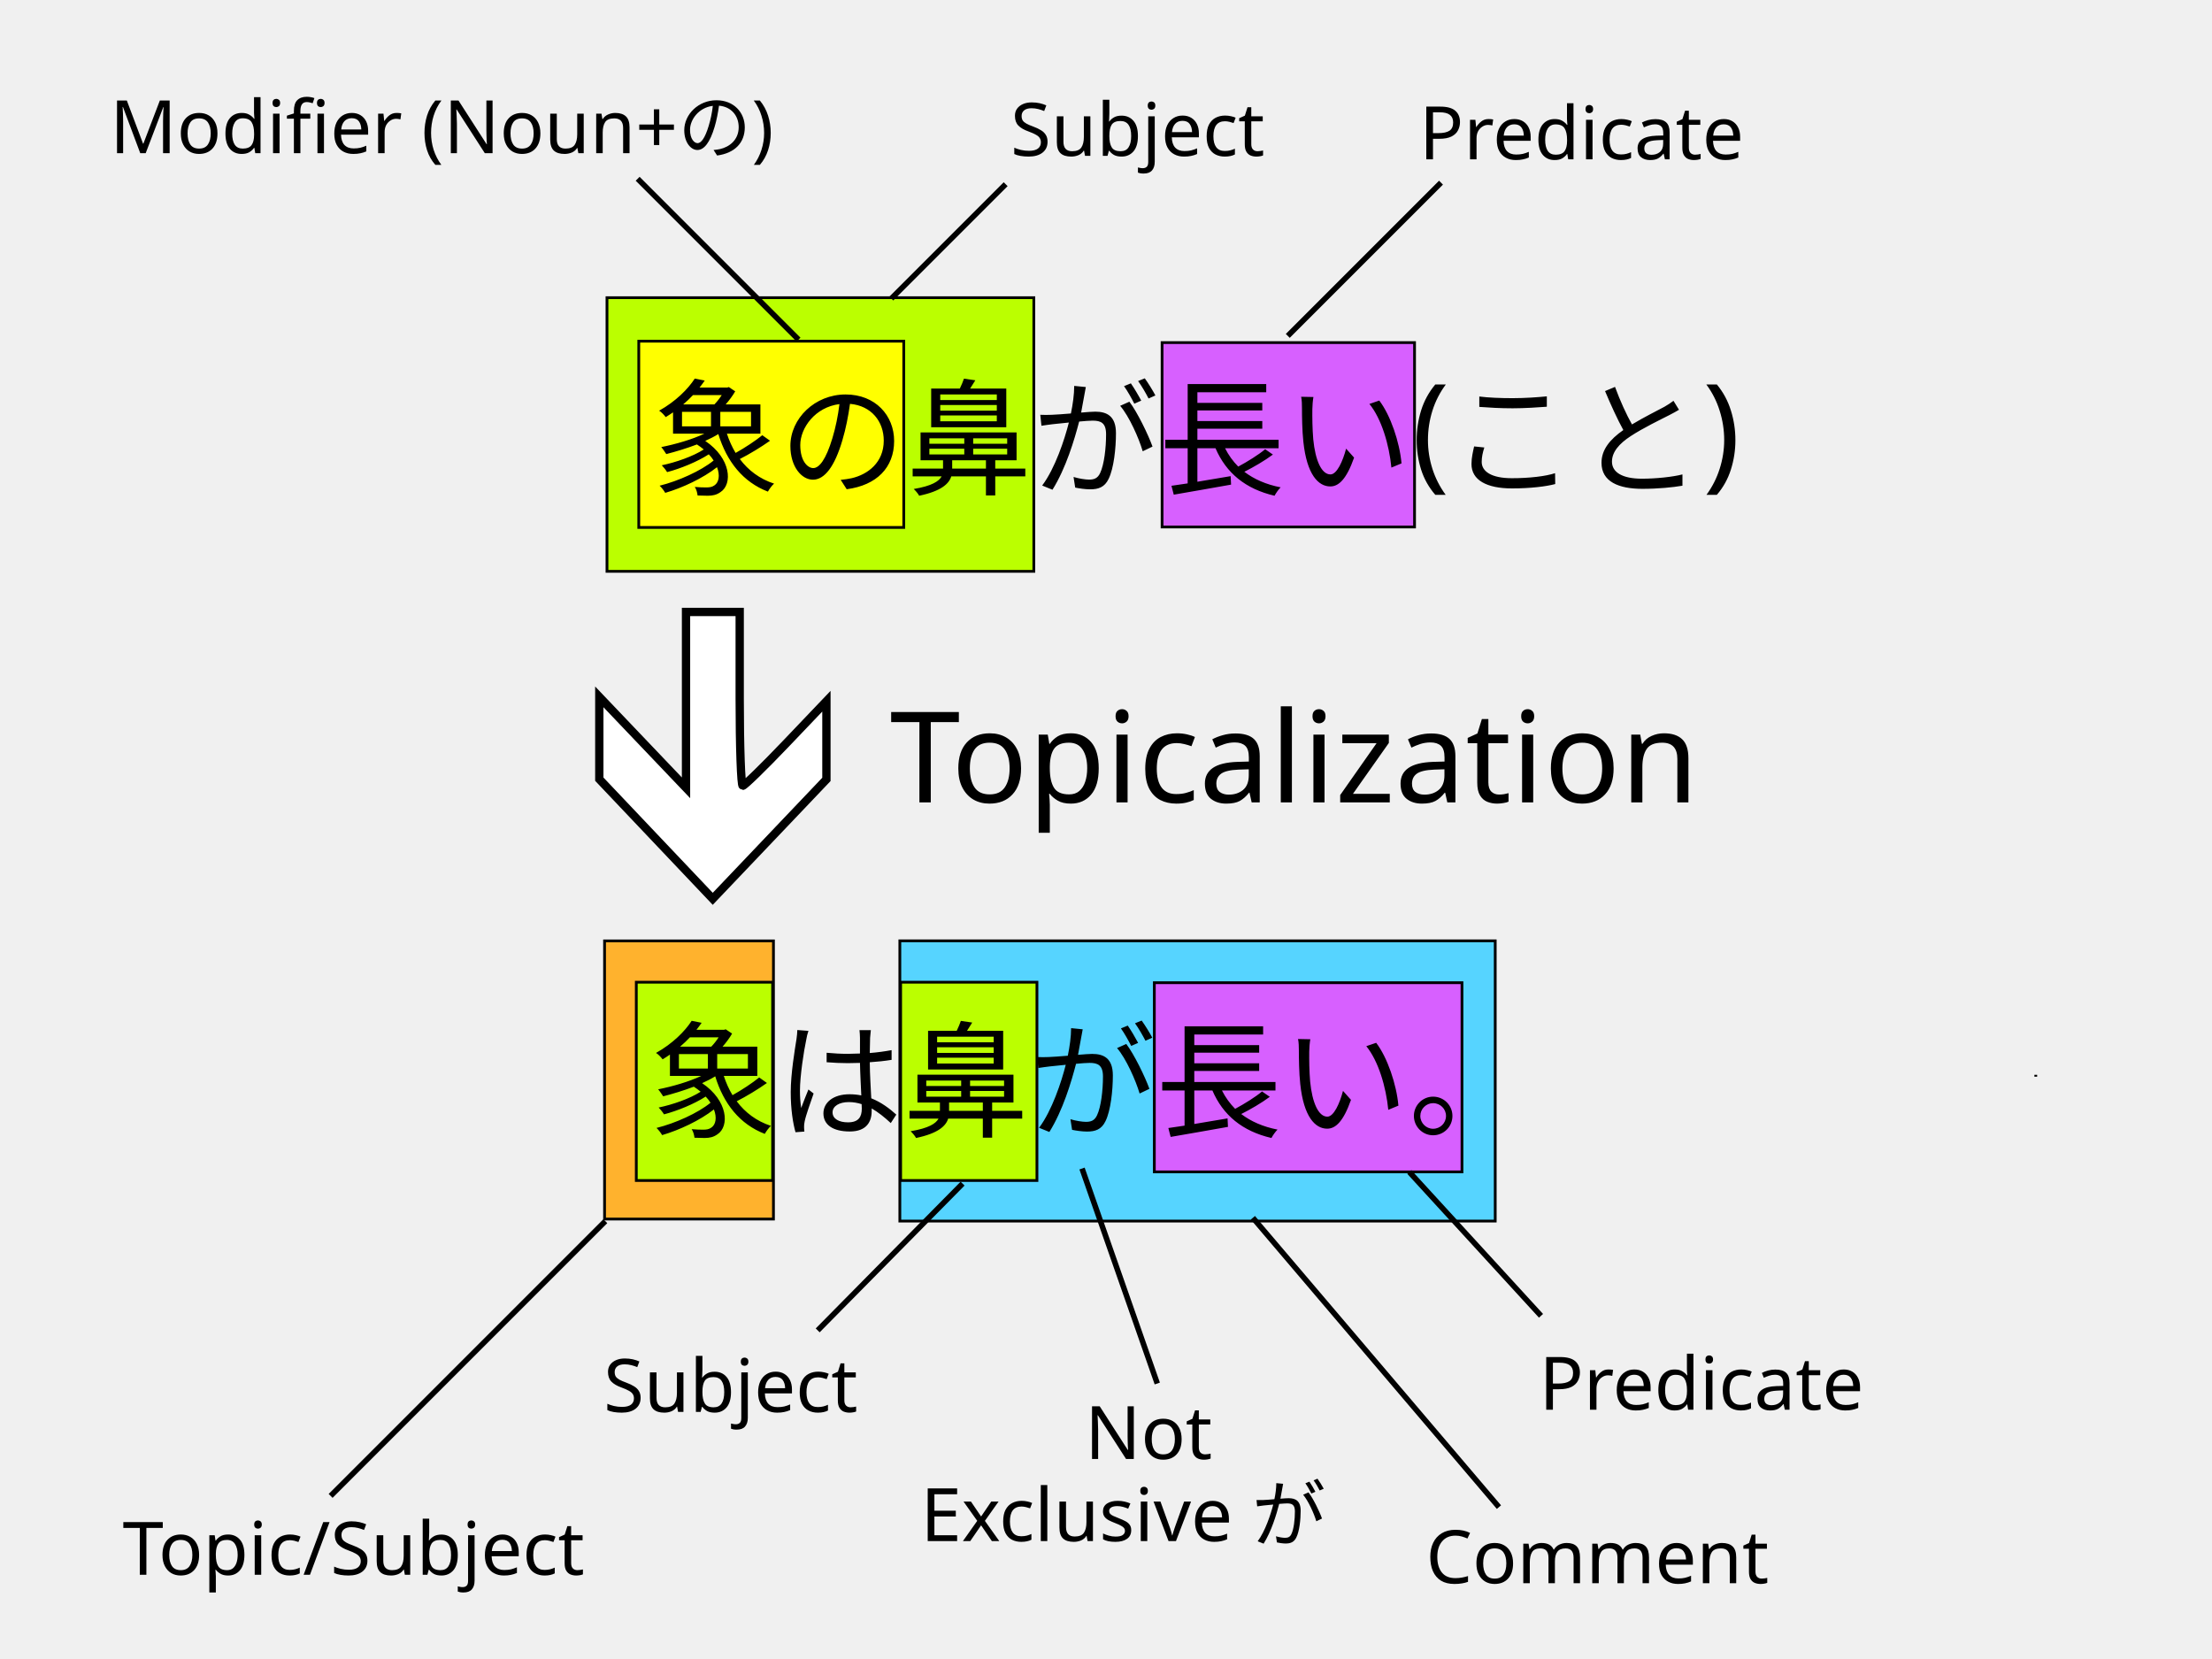
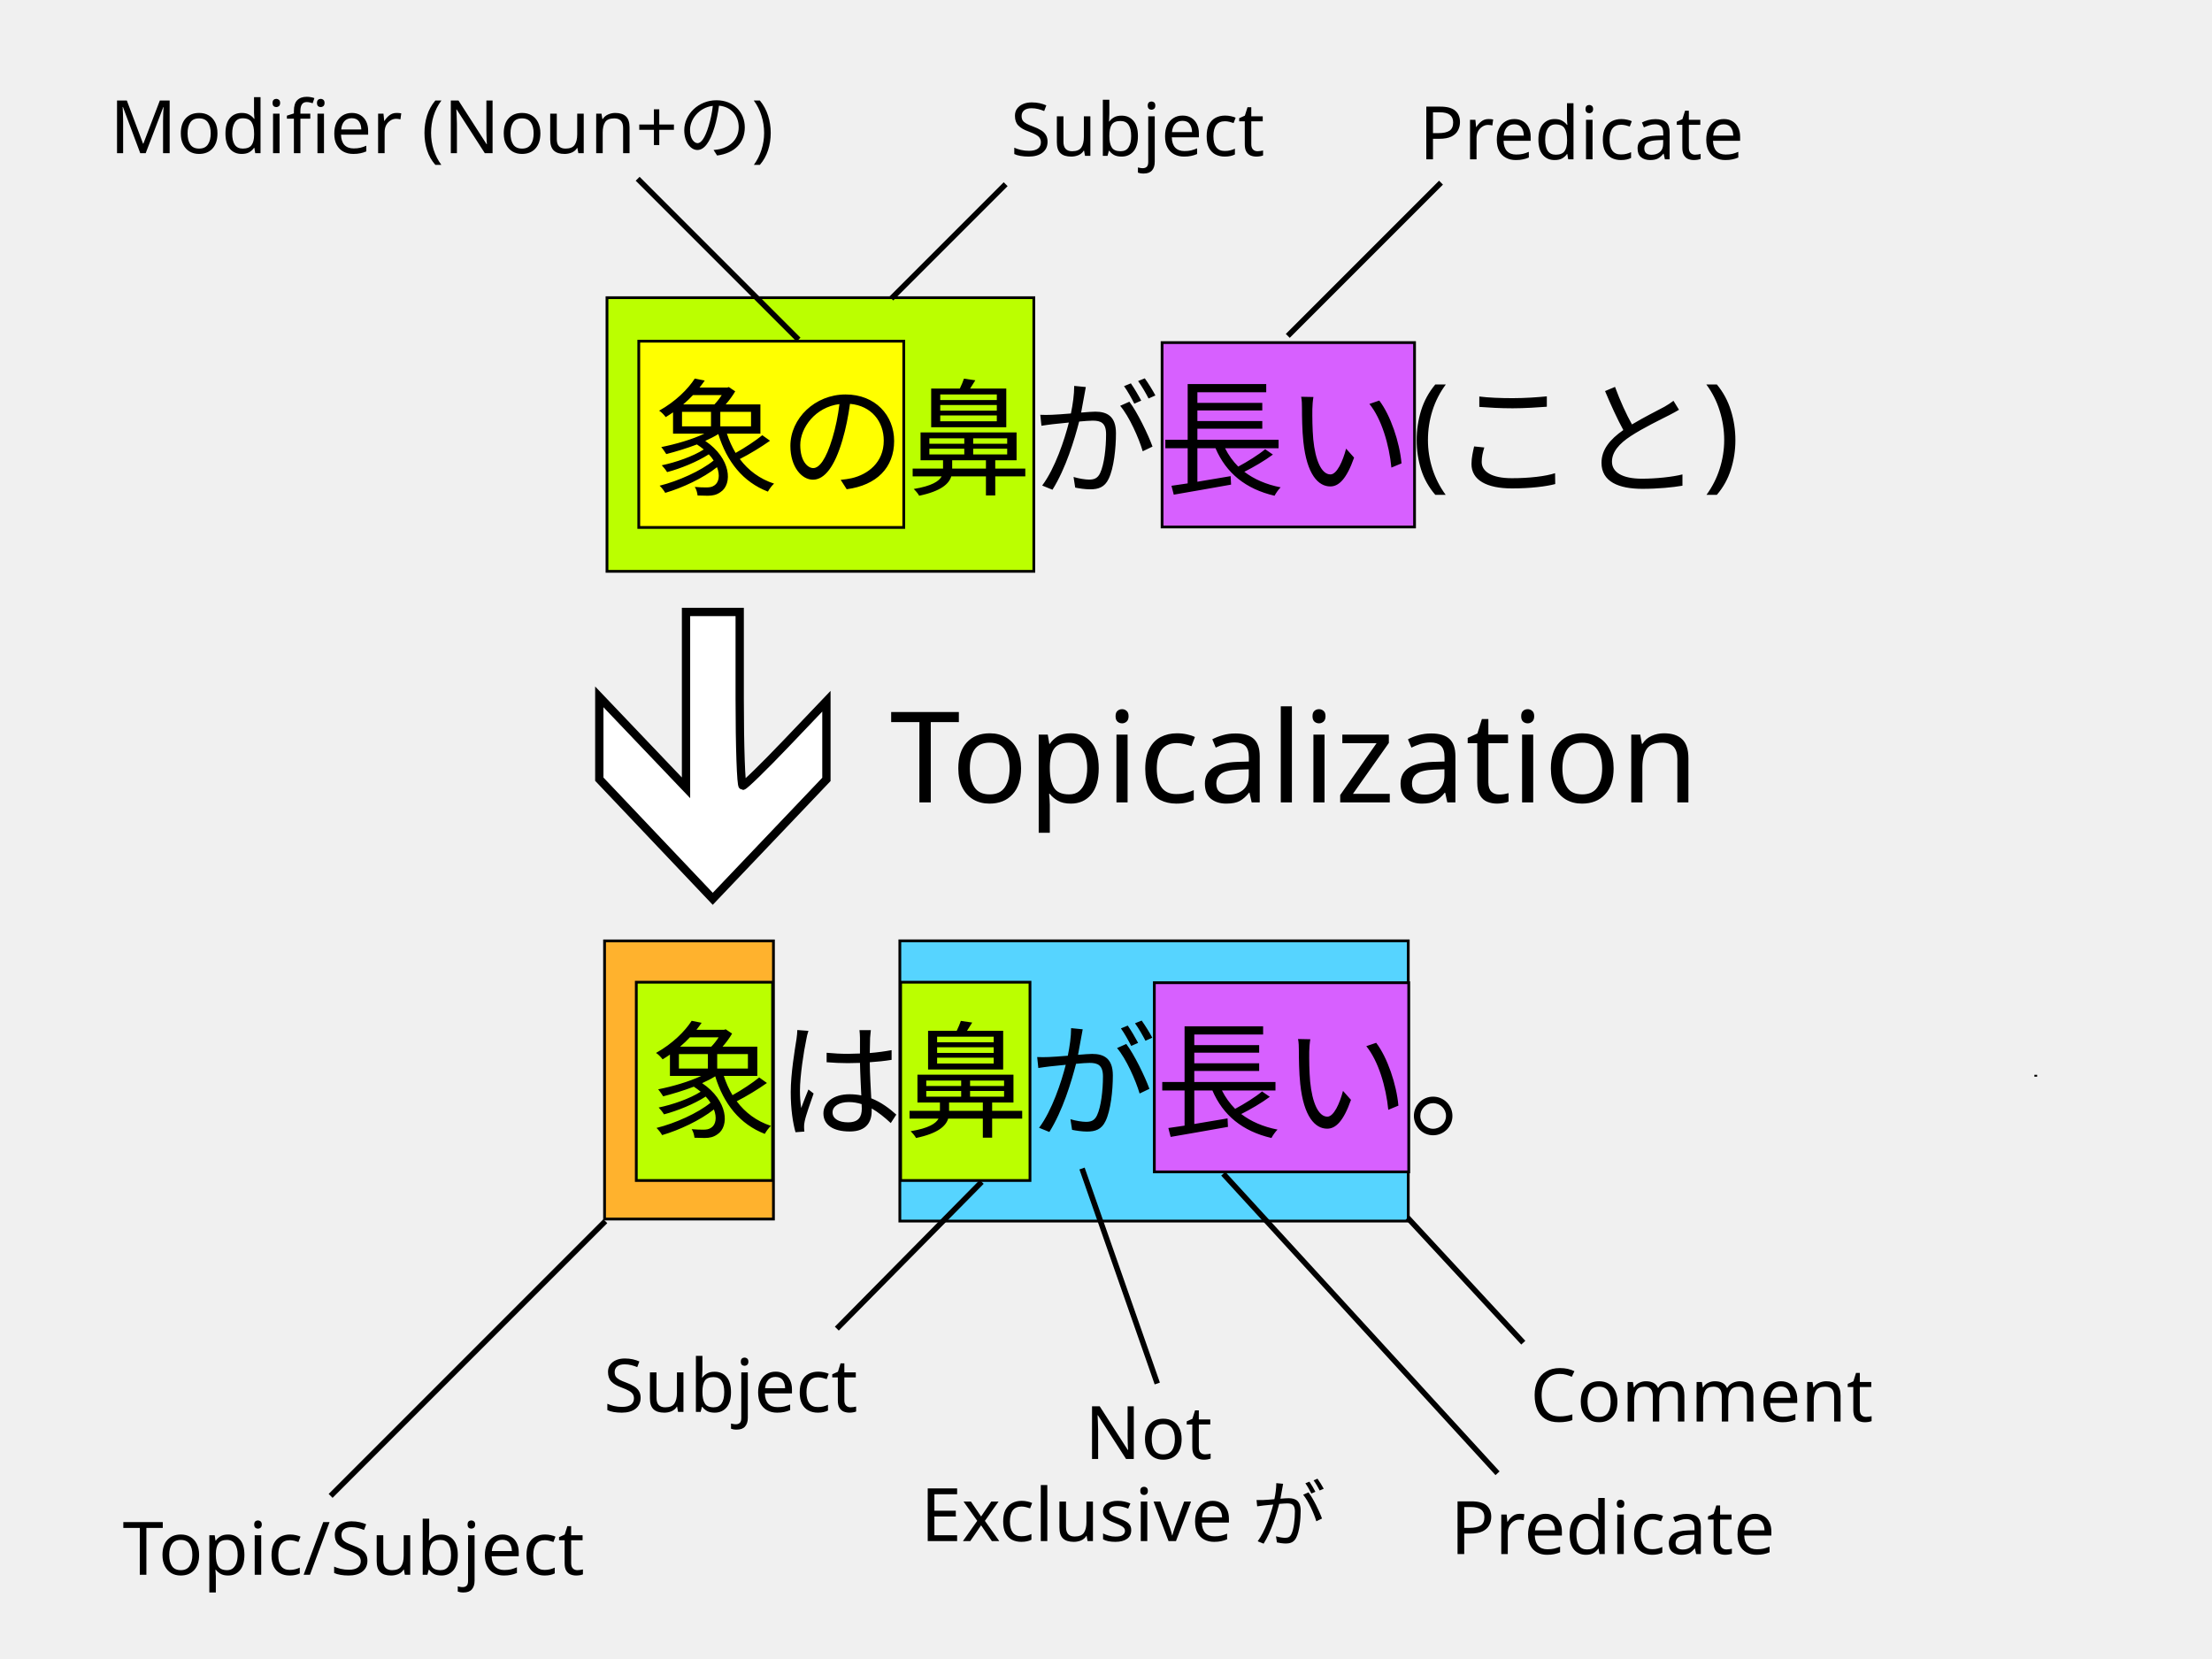
<svg xmlns="http://www.w3.org/2000/svg" width="800" height="600">
  <g>
-     <g id="svg_11">
-       <rect fill="#ffb22d" stroke="#000" x="218.646" y="340.289" width="61.084" height="100.596" id="svg_15" />
-       <rect fill="#bbff00" stroke="#000" x="230.126" y="355.229" width="49.301" height="71.716" id="svg_10" />
-       <rect fill="#56d4ff" stroke="#000" x="325.44" y="340.264" width="215.33" height="101.349" id="svg_28" />
-       <rect fill="#bbff00" stroke="#000" x="325.723" y="355.229" width="49.301" height="71.716" id="svg_1" />
-       <rect fill="#bbff00" stroke="#000" x="219.525" y="107.663" width="154.371" height="98.97" id="svg_29" />
-       <rect fill="#ffff00" stroke="#000" x="231.023" y="123.396" width="95.833" height="67.361" id="svg_2" />
-       <path fill="#d760ff" stroke="#000" d="m417.478,355.411l111.268,0l0,68.415l-111.268,0l0,-68.415z" id="svg_74" opacity="undefined" />
-       <path fill="#d760ff" stroke="#000" d="m420.284,123.902l91.304,0l0,66.691l-91.304,0l0,-66.691z" id="svg_23" opacity="undefined" />
-       <text fill="#000000" stroke="#000" stroke-width="0" x="306.635" y="229.633" id="svg_7" font-size="24" font-family="Noto Sans JP" text-anchor="start" xml:space="preserve" transform="matrix(1.90592, 0, 0, 1.90592, -348.336, -262.152)">象の鼻が長い(こと)</text>
-       <text fill="#000000" stroke="#000" stroke-width="0" x="306.045" y="351.502" id="svg_8" font-size="24" font-family="Noto Sans JP" text-anchor="start" xml:space="preserve" transform="matrix(1.90592, 0, 0, 1.90592, -348.336, -262.152)">象は鼻が長い。</text>
-       <path fill="#ffffff" stroke="#000" d="m232.427,268.478l15.681,16.45l0,-31.805l0,-31.805l9.707,0l9.707,0l0,31.44c0,17.292 0.492,31.44 1.093,31.44c0.601,0 7.658,-6.884 15.681,-15.298l14.588,-15.298l0,14.14l0,14.14l-20.554,21.595l-20.554,21.595l-20.515,-21.636l-20.515,-21.636l0,-14.886l0,-14.886l15.681,16.45l0,0l-0,0z" id="svg_41" stroke-width="3" />
-       <text fill="#000000" stroke="#000" x="351.638" y="289.804" id="svg_45" stroke-width="0" font-size="24" font-family="Noto Sans JP" text-anchor="start" xml:space="preserve" transform="matrix(1.90592, 0, 0, 1.90592, -348.336, -262.152)">Topicalization</text>
-       <line fill="none" stroke="#000" x1="322.354" y1="107.97" x2="363.706" y2="66.619" id="svg_49" stroke-width="2" />
-       <line fill="none" stroke="#000" x1="465.741" y1="121.476" x2="521.158" y2="66.059" id="svg_52" stroke-width="2" />
-       <line fill="none" stroke="#000" x1="509.704" y1="423.873" x2="557.324" y2="475.877" id="svg_53" stroke-width="2" />
-       <path fill="none" stroke="#000" stroke-width="2" opacity="undefined" d="m453.119,440.427l88.993,104.641" id="svg_54" />
-       <path fill="#ffffff" stroke="#000" stroke-width="2" opacity="undefined" d="m443.849,480.924" id="svg_55" />
-       <text fill="#000000" stroke="#000" x="374.514" y="167.118" id="svg_60" stroke-width="0" font-size="14" font-family="Noto Sans JP" text-anchor="start" xml:space="preserve" transform="matrix(1.90592, 0, 0, 1.90592, -348.336, -262.152)">Subject</text>
-       <text fill="#000000" stroke="#000" x="452.059" y="167.778" id="svg_66" stroke-width="0" font-size="14" font-family="Noto Sans JP" text-anchor="start" xml:space="preserve" transform="matrix(1.90592, 0, 0, 1.90592, -348.336, -262.152)">Predicate</text>
-       <text fill="#000000" stroke="#000" x="357.451" y="429.987" id="svg_67" stroke-width="0" font-size="14" font-family="Noto Sans JP" text-anchor="start" xml:space="preserve" transform="matrix(1.90592, 0, 0, 1.90592, -348.336, -262.152)">Exclusive が</text>
-       <text fill="#000000" stroke="#000" stroke-width="0" x="453.317" y="437.978" id="svg_70" font-size="14" font-family="Noto Sans JP" text-anchor="start" xml:space="preserve" transform="matrix(1.90592, 0, 0, 1.90592, -348.336, -262.152)">Comment</text>
-       <text fill="#000000" stroke="#000" stroke-width="0" x="474.818" y="405.054" id="svg_71" font-size="14" font-family="Noto Sans JP" text-anchor="start" xml:space="preserve" transform="matrix(1.90592, 0, 0, 1.90592, -348.336, -262.152)">Predicate</text>
-       <text fill="#000000" stroke="#000" x="203.614" y="166.614" id="svg_4" stroke-width="0" font-size="14" font-family="Noto Sans JP" text-anchor="start" xml:space="preserve" transform="matrix(1.90592, 0, 0, 1.90592, -348.336, -262.152)">Modifier (Noun+の)</text>
-       <line fill="none" stroke="#000" x1="288.793" y1="122.832" x2="230.618" y2="64.657" id="svg_5" stroke-width="2" />
-       <path id="svg_13" d="m218.925,441.66l-99.353,99.353" opacity="undefined" stroke-width="2" stroke="#000" fill="none" />
-       <text fill="#000000" stroke="#000" x="206.028" y="436.372" id="svg_16" stroke-width="0" font-size="14" font-family="Noto Sans JP" text-anchor="start" xml:space="preserve" transform="matrix(1.90592, 0, 0, 1.90592, -348.336, -262.152)">Topic/Subject</text>
-       <text fill="#000000" stroke="#000" x="297.297" y="405.469" id="svg_3" stroke-width="0" font-size="14" font-family="Noto Sans JP" text-anchor="start" xml:space="preserve" transform="matrix(1.90592, 0, 0, 1.90592, -348.336, -262.152)">Subject</text>
-       <line stroke-width="2" id="svg_6" y2="500.365" x2="418.549" y1="422.611" x1="391.332" stroke="#000" fill="none" />
-       <line id="svg_9" y2="388.713" x2="736.264" y1="389.402" x1="736.264" stroke="#000" fill="none" />
-       <line id="svg_19" y2="481.15" x2="295.731" y1="428.07" x1="348.131" stroke-width="2" stroke="#000" fill="none" />
-       <text fill="#000000" stroke="#000" x="388.628" y="414.399" id="svg_12" stroke-width="0" font-size="14" font-family="Noto Sans JP" text-anchor="start" xml:space="preserve" transform="matrix(1.90592, 0, 0, 1.90592, -348.336, -262.152)">Not</text>
-     </g>
+     <rect id="svg_15" height="100.596" width="61.084" y="340.289" x="218.646" stroke="#000" fill="#ffb22d" />
+     <rect id="svg_10" height="71.716" width="49.301" y="355.229" x="230.126" stroke="#000" fill="#bbff00" />
+     <rect id="svg_28" height="101.349" width="183.883" y="340.264" x="325.44" stroke="#000" fill="#56d4ff" />
+     <rect id="svg_1" height="71.716" width="46.786" y="355.229" x="325.723" stroke="#000" fill="#bbff00" />
+     <rect id="svg_29" height="98.97" width="154.371" y="107.663" x="219.525" stroke="#000" fill="#bbff00" />
+     <rect id="svg_2" height="67.361" width="95.833" y="123.396" x="231.023" stroke="#000" fill="#ffff00" />
+     <path opacity="undefined" id="svg_74" d="m417.478,355.411l92.011,0l0,68.415l-92.011,0l0,-68.415z" stroke="#000" fill="#d760ff" />
+     <path opacity="undefined" id="svg_23" d="m420.284,123.902l91.304,0l0,66.691l-91.304,0l0,-66.691z" stroke="#000" fill="#d760ff" />
+     <text transform="matrix(1.90592, 0, 0, 1.90592, -348.336, -262.152)" xml:space="preserve" text-anchor="start" font-family="Noto Sans JP" font-size="24" id="svg_7" y="229.633" x="306.635" stroke-width="0" stroke="#000" fill="#000000">象の鼻が長い(こと)</text>
+     <text transform="matrix(1.90592, 0, 0, 1.90592, -348.336, -262.152)" xml:space="preserve" text-anchor="start" font-family="Noto Sans JP" font-size="24" id="svg_8" y="351.502" x="306.045" stroke-width="0" stroke="#000" fill="#000000">象は鼻が長い。</text>
+     <path stroke-width="3" id="svg_41" d="m232.427,268.478l15.681,16.45l0,-31.805l0,-31.805l9.707,0l9.707,0l0,31.44c0,17.292 0.492,31.44 1.093,31.44c0.601,0 7.658,-6.884 15.681,-15.298l14.588,-15.298l0,14.14l0,14.14l-20.554,21.595l-20.554,21.595l-20.515,-21.636l-20.515,-21.636l0,-14.886l0,-14.886l15.681,16.45l0,0l-0,0z" stroke="#000" fill="#ffffff" />
+     <text transform="matrix(1.90592, 0, 0, 1.90592, -348.336, -262.152)" xml:space="preserve" text-anchor="start" font-family="Noto Sans JP" font-size="24" stroke-width="0" id="svg_45" y="289.804" x="351.638" stroke="#000" fill="#000000">Topicalization</text>
+     <line stroke-width="2" id="svg_49" y2="66.619" x2="363.706" y1="107.97" x1="322.354" stroke="#000" fill="none" />
+     <line stroke-width="2" id="svg_52" y2="66.059" x2="521.158" y1="121.476" x1="465.741" stroke="#000" fill="none" />
+     <line stroke-width="2" id="svg_53" y2="532.825" x2="541.601" y1="424.502" x1="442.409" stroke="#000" fill="none" />
+     <path id="svg_54" d="m509.094,440.427l41.823,45.169" opacity="undefined" stroke-width="2" stroke="#000" fill="none" />
+     <path id="svg_55" d="m443.849,480.924" opacity="undefined" stroke-width="2" stroke="#000" fill="#ffffff" />
+     <text transform="matrix(1.90592, 0, 0, 1.90592, -348.336, -262.152)" xml:space="preserve" text-anchor="start" font-family="Noto Sans JP" font-size="14" stroke-width="0" id="svg_60" y="167.118" x="374.514" stroke="#000" fill="#000000">Subject</text>
+     <text transform="matrix(1.90592, 0, 0, 1.90592, -348.336, -262.152)" xml:space="preserve" text-anchor="start" font-family="Noto Sans JP" font-size="14" stroke-width="0" id="svg_66" y="167.778" x="452.059" stroke="#000" fill="#000000">Predicate</text>
+     <text transform="matrix(1.90592, 0, 0, 1.90592, -348.336, -262.152)" xml:space="preserve" text-anchor="start" font-family="Noto Sans JP" font-size="14" stroke-width="0" id="svg_67" y="429.987" x="357.451" stroke="#000" fill="#000000">Exclusive が</text>
+     <text transform="matrix(1.90592, 0, 0, 1.90592, -348.336, -262.152)" xml:space="preserve" text-anchor="start" font-family="Noto Sans JP" font-size="14" id="svg_70" y="407.289" x="473.116" stroke-width="0" stroke="#000" fill="#000000">Comment</text>
+     <text transform="matrix(1.90592, 0, 0, 1.90592, -348.336, -262.152)" xml:space="preserve" text-anchor="start" font-family="Noto Sans JP" font-size="14" id="svg_71" y="432.443" x="457.989" stroke-width="0" stroke="#000" fill="#000000">Predicate</text>
+     <text transform="matrix(1.90592, 0, 0, 1.90592, -348.336, -262.152)" xml:space="preserve" text-anchor="start" font-family="Noto Sans JP" font-size="14" stroke-width="0" id="svg_4" y="166.614" x="203.614" stroke="#000" fill="#000000">Modifier (Noun+の)</text>
+     <line stroke-width="2" id="svg_5" y2="64.657" x2="230.618" y1="122.832" x1="288.793" stroke="#000" fill="none" />
+     <path fill="none" stroke="#000" stroke-width="2" opacity="undefined" d="m218.925,441.66l-99.353,99.353" id="svg_13" />
+     <text transform="matrix(1.90592, 0, 0, 1.90592, -348.336, -262.152)" xml:space="preserve" text-anchor="start" font-family="Noto Sans JP" font-size="14" stroke-width="0" id="svg_16" y="436.372" x="206.028" stroke="#000" fill="#000000">Topic/Subject</text>
+     <text transform="matrix(1.90592, 0, 0, 1.90592, -348.336, -262.152)" xml:space="preserve" text-anchor="start" font-family="Noto Sans JP" font-size="14" stroke-width="0" id="svg_3" y="405.469" x="297.297" stroke="#000" fill="#000000">Subject</text>
+     <line fill="none" stroke="#000" x1="391.332" y1="422.611" x2="418.549" y2="500.365" id="svg_6" stroke-width="2" />
+     <line fill="none" stroke="#000" x1="736.264" y1="389.402" x2="736.264" y2="388.713" id="svg_9" />
+     <line fill="none" stroke="#000" stroke-width="2" x1="355.049" y1="427.441" x2="302.649" y2="480.521" id="svg_19" />
+     <text transform="matrix(1.90592, 0, 0, 1.90592, -348.336, -262.152)" xml:space="preserve" text-anchor="start" font-family="Noto Sans JP" font-size="14" stroke-width="0" id="svg_12" y="414.399" x="388.628" stroke="#000" fill="#000000">Not</text>
  </g>
</svg>
